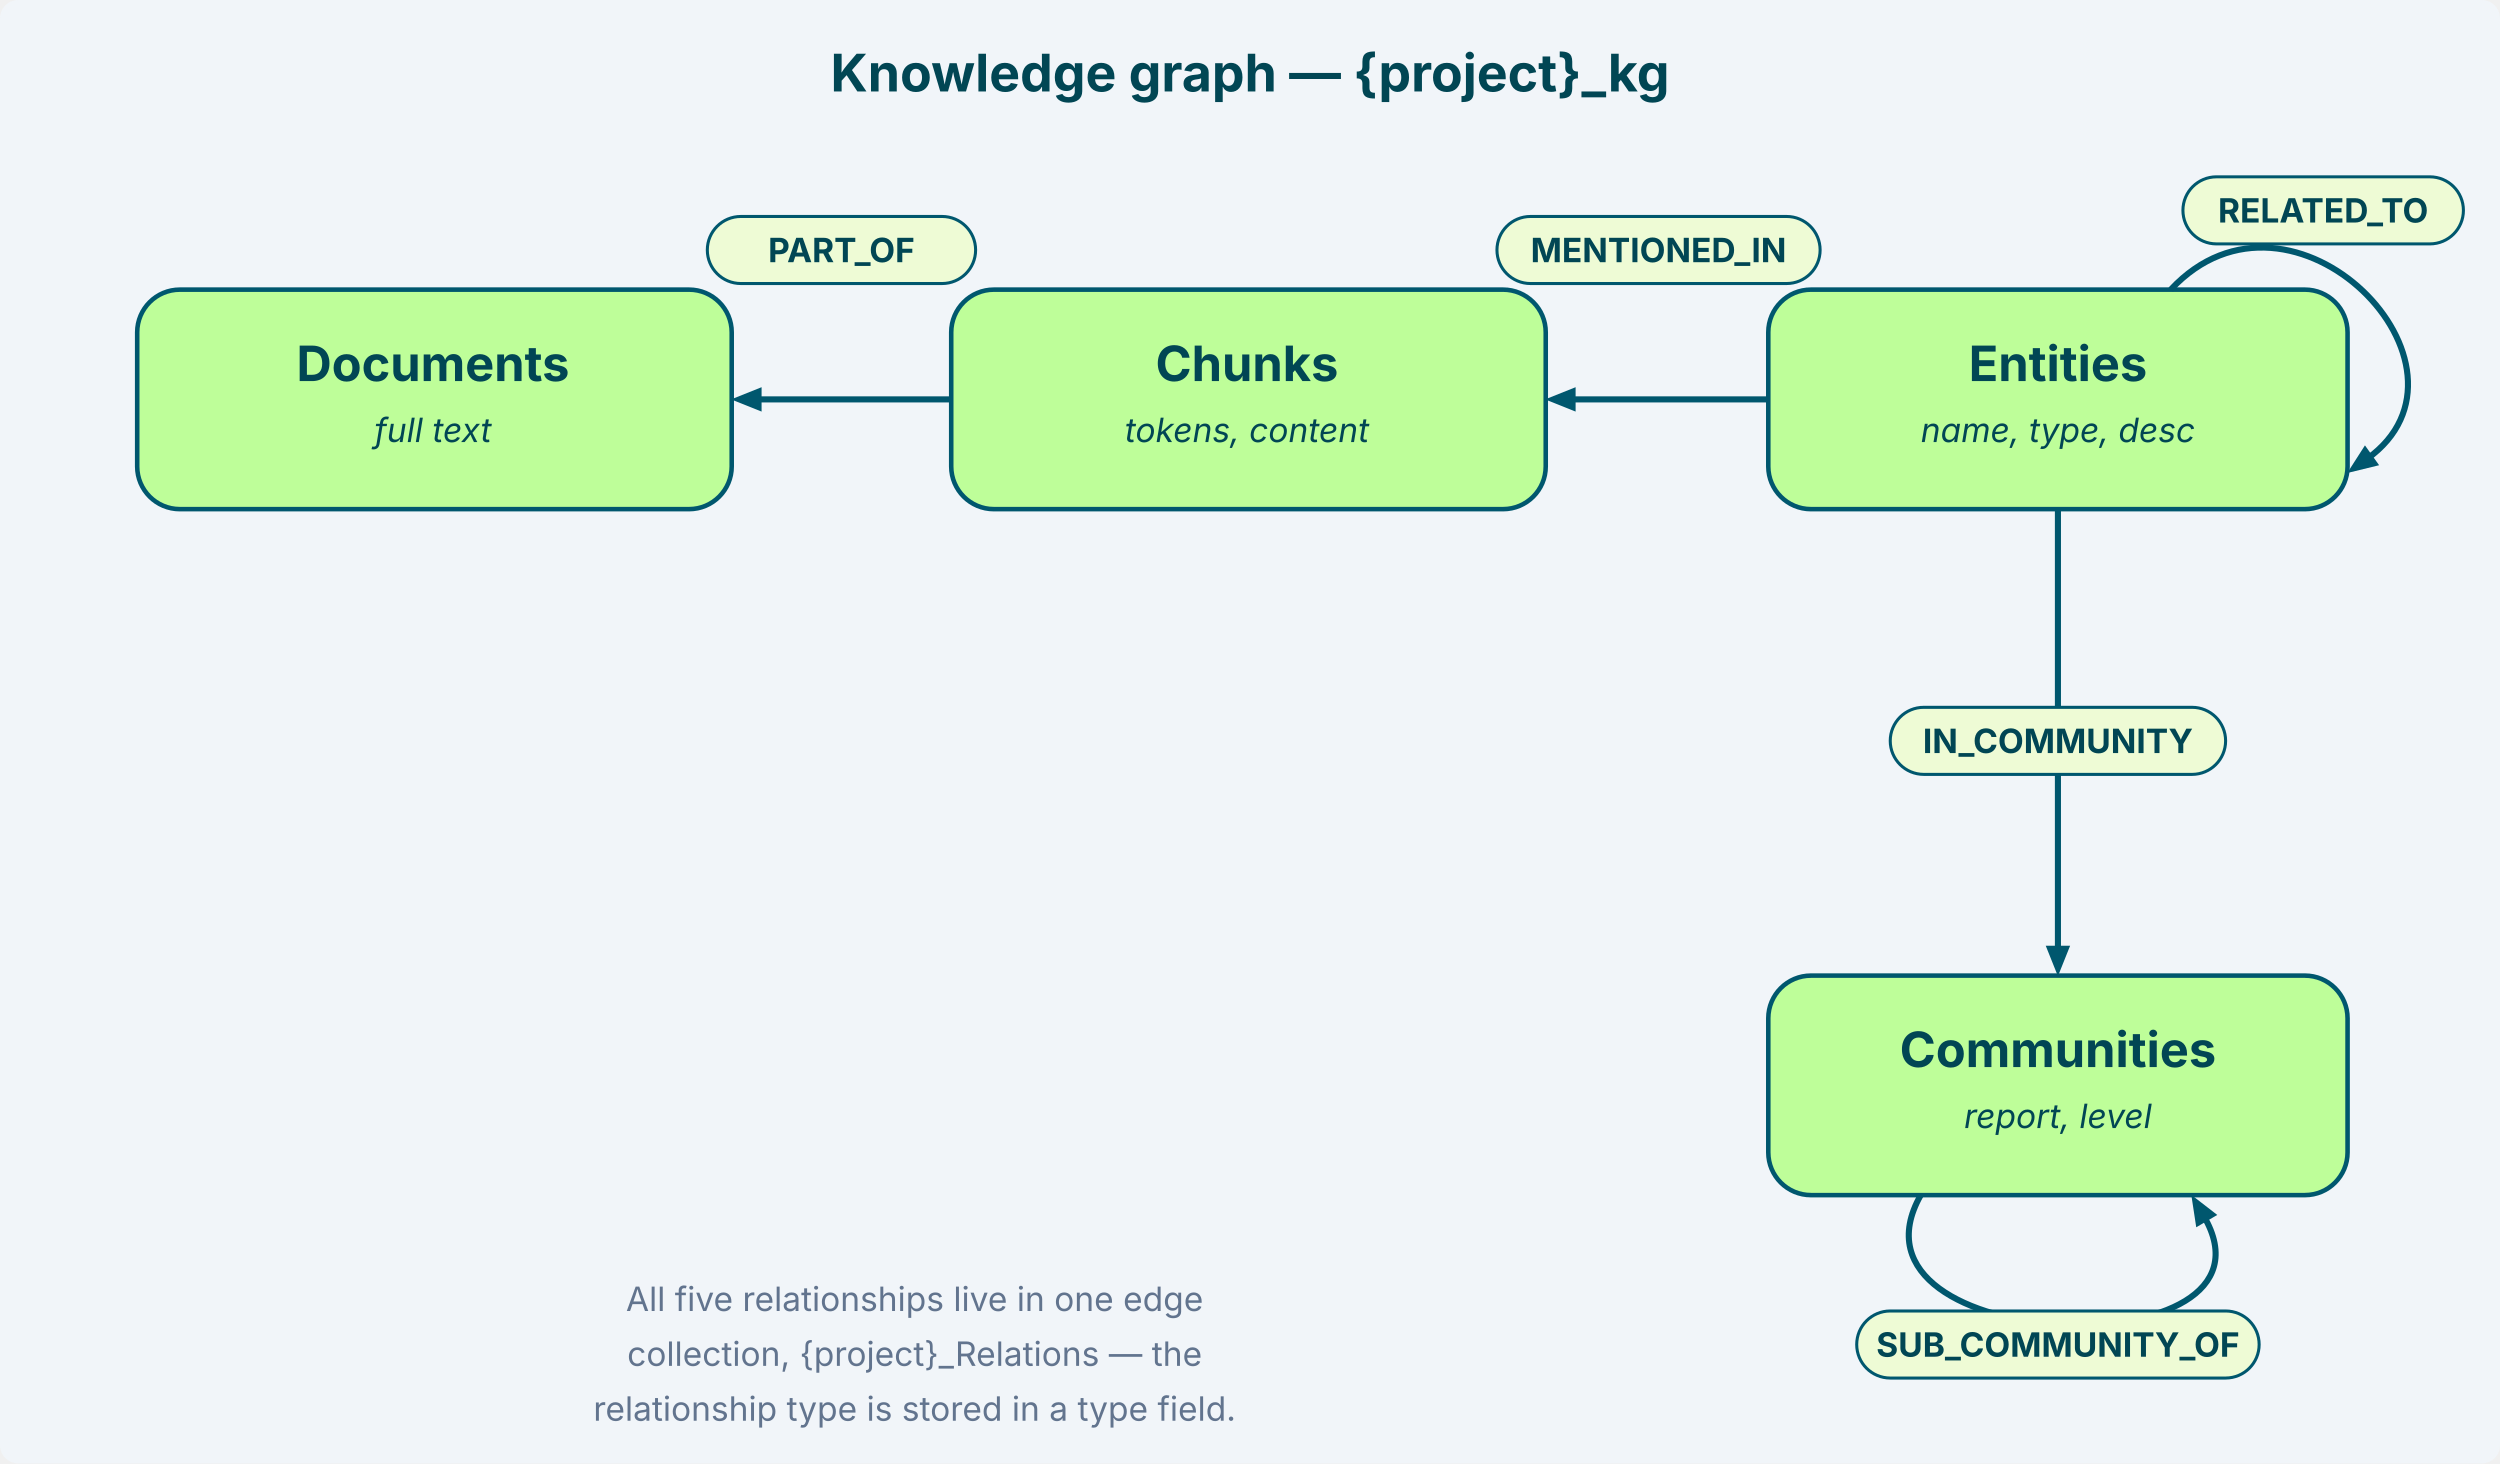
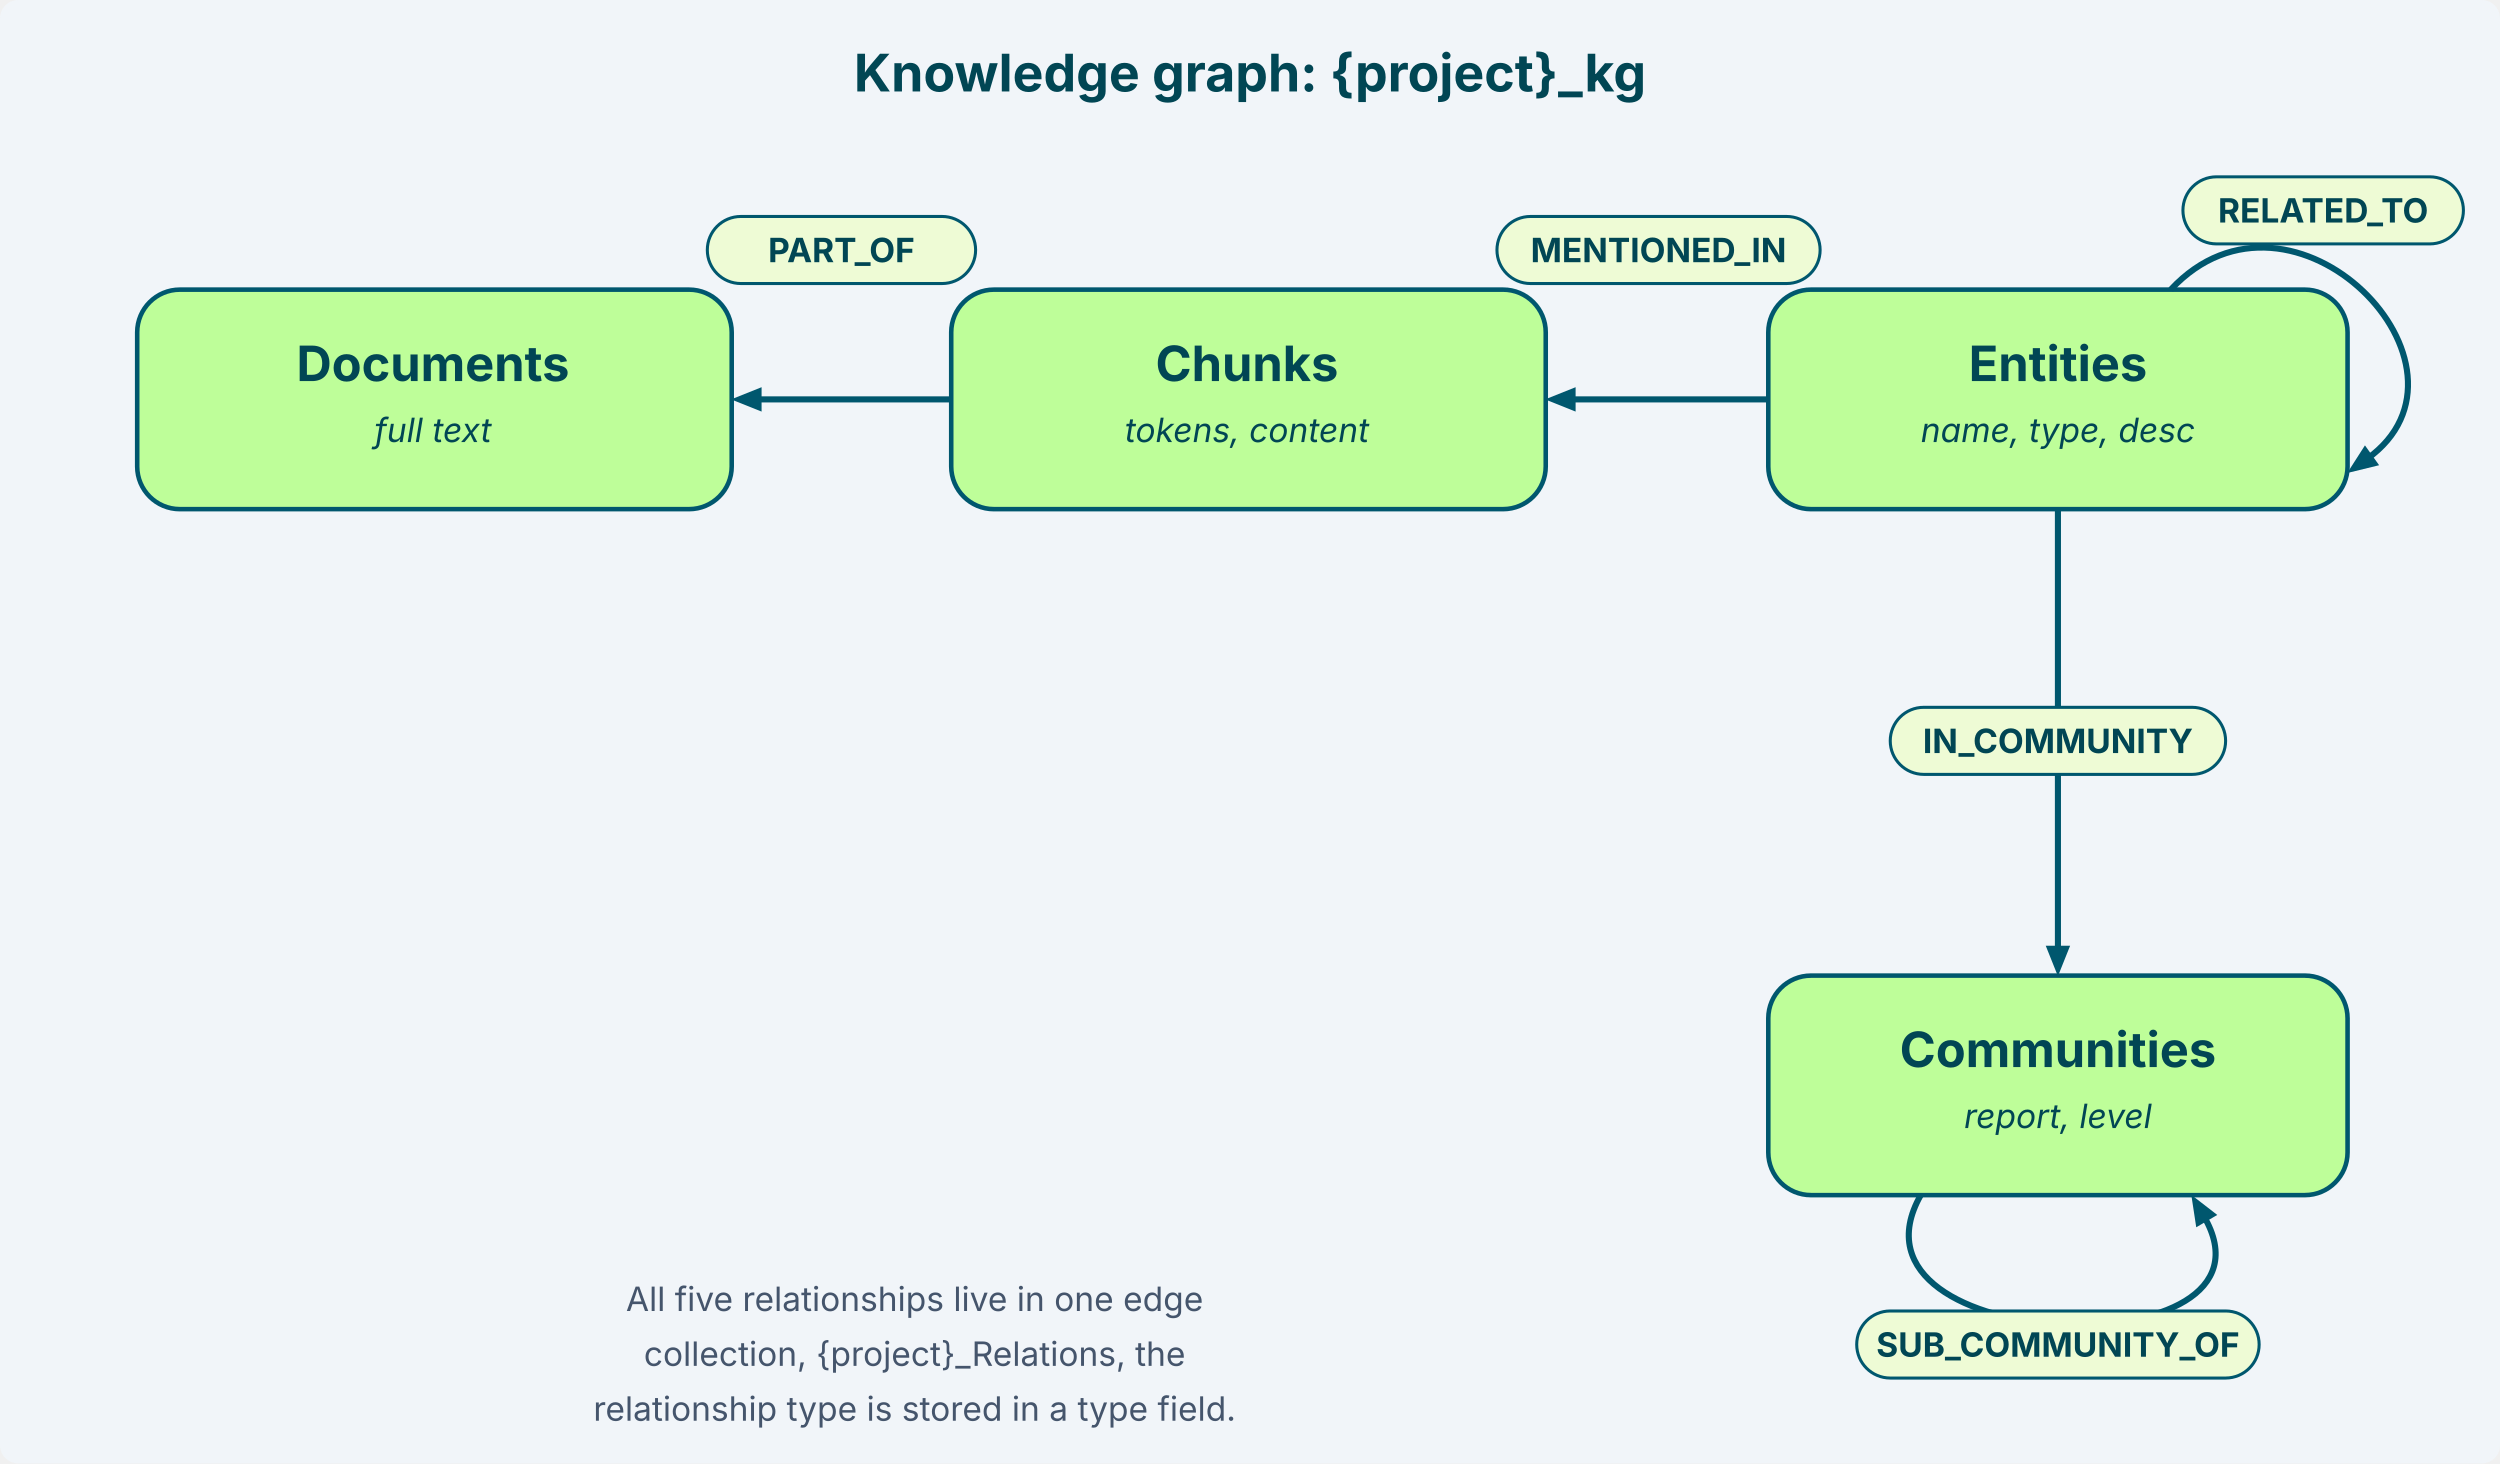
<svg xmlns="http://www.w3.org/2000/svg" viewBox="0 0 820 480" width="820" height="480">
  <style>
    .agkg text { font-family: Inter, -apple-system, BlinkMacSystemFont, 'Segoe UI', Helvetica, Arial, sans-serif; }
    .agkg .vtx { fill: #befe99; stroke: #00576e; stroke-width: 1.5; }
    .agkg .card:hover .vtx { fill: #ffffff; stroke: #00576e; }
    .agkg .vtitle { font-size: 16px; font-weight: bold; fill: #014654; }
    .agkg .vsub { font-size: 11px; font-style: italic; fill: #014654; }
    .agkg .elabel { font-size: 11px; font-weight: bold; fill: #014654; }
    .agkg .ebadge { fill: #eefbd5; stroke: #00576e; stroke-width: 1; }
-     .agkg .note { font-size: 11px; fill: #62748e; }
+     .agkg .note { font-size: 11px; fill: #45556c; }
  </style>
  <defs>
    <marker id="agkg-arrow" markerWidth="10" markerHeight="8" refX="2" refY="4" orient="auto" markerUnits="userSpaceOnUse">
      <polygon points="0 0,10 4,0 8" fill="#00576e" />
    </marker>
  </defs>
  <g class="agkg">
    <rect width="820" height="480" fill="#f1f5f9" rx="6" />
-     <text x="410" y="30" text-anchor="middle" font-size="17" font-weight="bold" fill="#014654">Knowledge graph — {project}_kg</text>
+     <text x="410" y="30" text-anchor="middle" font-size="17" font-weight="bold" fill="#014654">Knowledge graph: {project}_kg</text>
    <g class="card">
      <rect class="vtx" x="45" y="95" width="195" height="72" rx="14" />
      <text class="vtitle" x="142" y="125" text-anchor="middle">Documents</text>
      <text class="vsub" x="142" y="145" text-anchor="middle">full text</text>
    </g>
    <g class="card">
      <rect class="vtx" x="312" y="95" width="195" height="72" rx="14" />
      <text class="vtitle" x="409" y="125" text-anchor="middle">Chunks</text>
      <text class="vsub" x="409" y="145" text-anchor="middle">tokens, content</text>
    </g>
    <g class="card">
      <rect class="vtx" x="580" y="95" width="190" height="72" rx="14" />
      <text class="vtitle" x="675" y="125" text-anchor="middle">Entities</text>
      <text class="vsub" x="675" y="145" text-anchor="middle">name, type, desc</text>
    </g>
    <g class="card">
      <rect class="vtx" x="580" y="320" width="190" height="72" rx="14" />
      <text class="vtitle" x="675" y="350" text-anchor="middle">Communities</text>
      <text class="vsub" x="675" y="370" text-anchor="middle">report, level</text>
    </g>
    <path d="M 312 131 L 247.8 131" stroke="#00576e" stroke-width="2" fill="none" marker-end="url(#agkg-arrow)" />
    <rect class="ebadge" x="232" y="71" width="88" height="22" rx="11" />
    <text class="elabel" x="276" y="86" text-anchor="middle">PART_OF</text>
    <path d="M 580 131 L 514.8 131" stroke="#00576e" stroke-width="2" fill="none" marker-end="url(#agkg-arrow)" />
    <rect class="ebadge" x="491" y="71" width="106" height="22" rx="11" />
    <text class="elabel" x="544" y="86" text-anchor="middle">MENTIONED_IN</text>
    <path d="M 712 95 C 752 52, 818.4 120.5, 776.4 150.5" stroke="#00576e" stroke-width="2" fill="none" marker-end="url(#agkg-arrow)" />
    <rect class="ebadge" x="716" y="58" width="92" height="22" rx="11" />
    <text class="elabel" x="762" y="73" text-anchor="middle">RELATED_TO</text>
    <path d="M 675 167 L 675 312.2" stroke="#00576e" stroke-width="2" fill="none" marker-end="url(#agkg-arrow)" />
    <rect class="ebadge" x="620" y="232" width="110" height="22" rx="11" />
    <text class="elabel" x="675" y="247" text-anchor="middle">IN_COMMUNITY</text>
    <path d="M 630 392 C 600 445, 752.8 449.8, 722.8 398.8" stroke="#00576e" stroke-width="2" fill="none" marker-end="url(#agkg-arrow)" />
    <rect class="ebadge" x="609" y="430" width="132" height="22" rx="11" />
    <text class="elabel" x="675" y="445" text-anchor="middle">SUB_COMMUNITY_OF</text>
    <text class="note" x="300" y="430" text-anchor="middle">All five relationships live in one edge</text>
-     <text class="note" x="300" y="448" text-anchor="middle">collection, {project}_Relations — the</text>
+     <text class="note" x="300" y="448" text-anchor="middle">collection, {project}_Relations, the</text>
    <text class="note" x="300" y="466" text-anchor="middle">relationship type is stored in a type field.</text>
  </g>
</svg>
